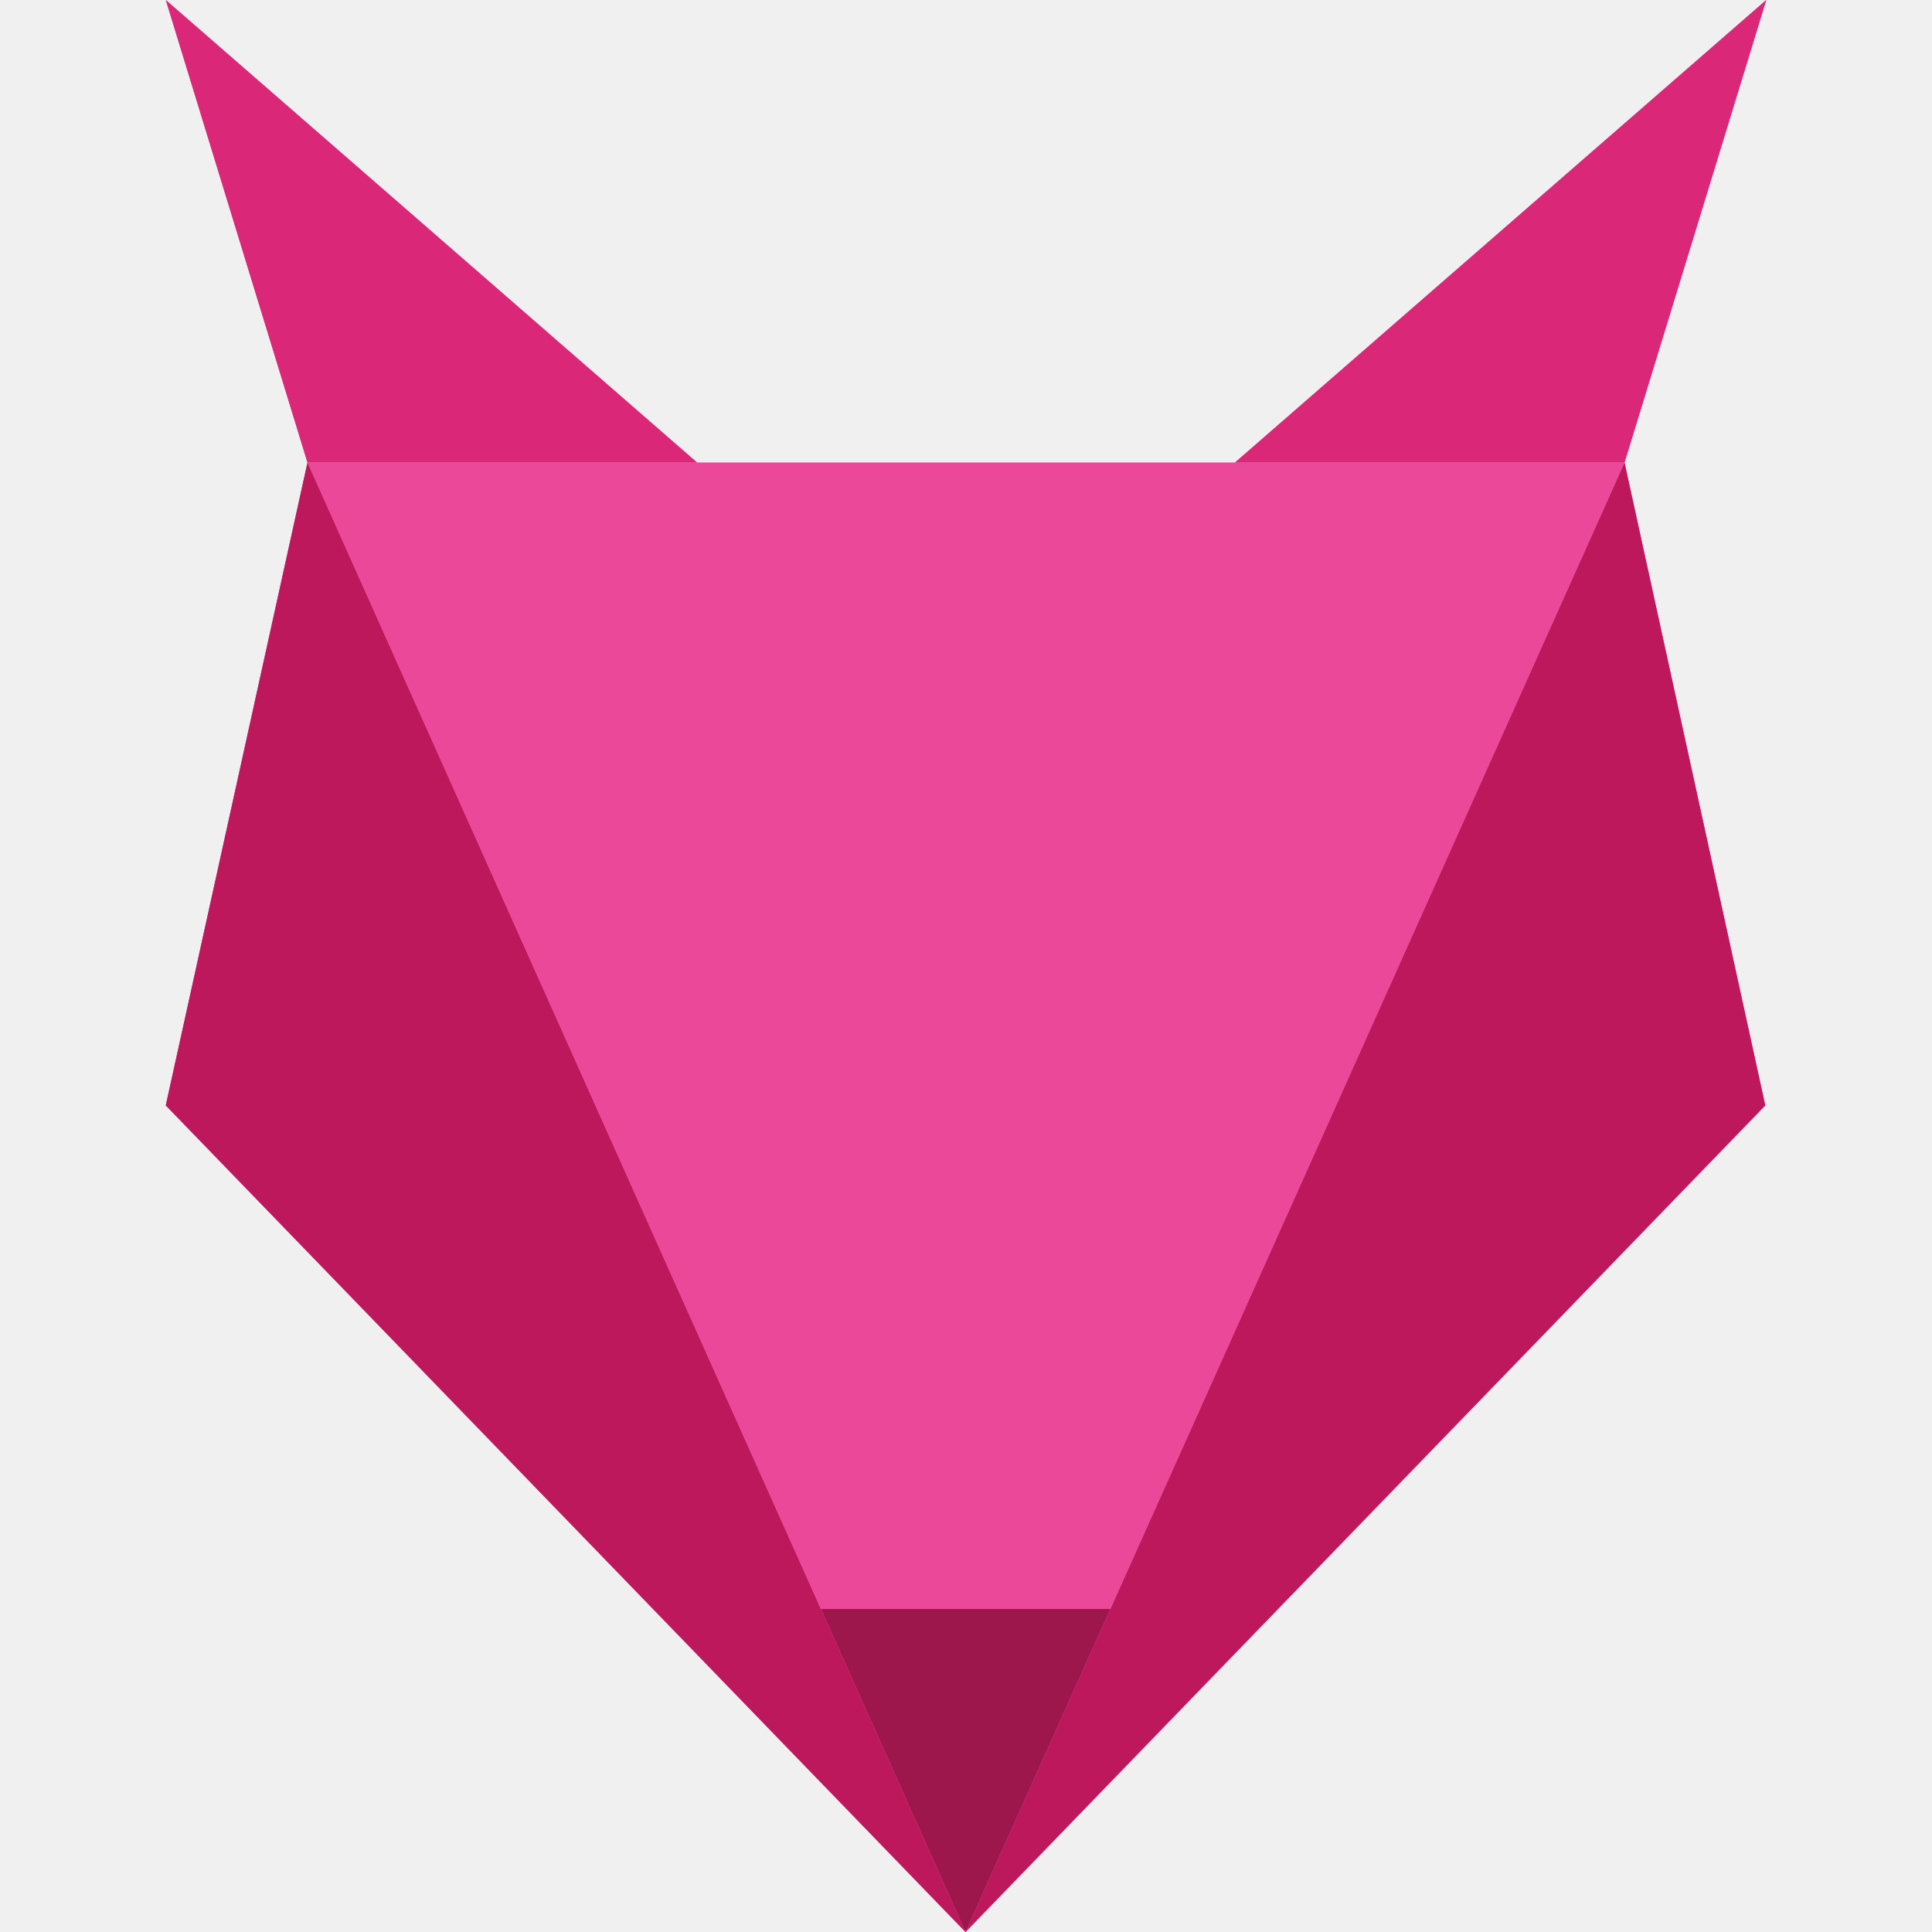
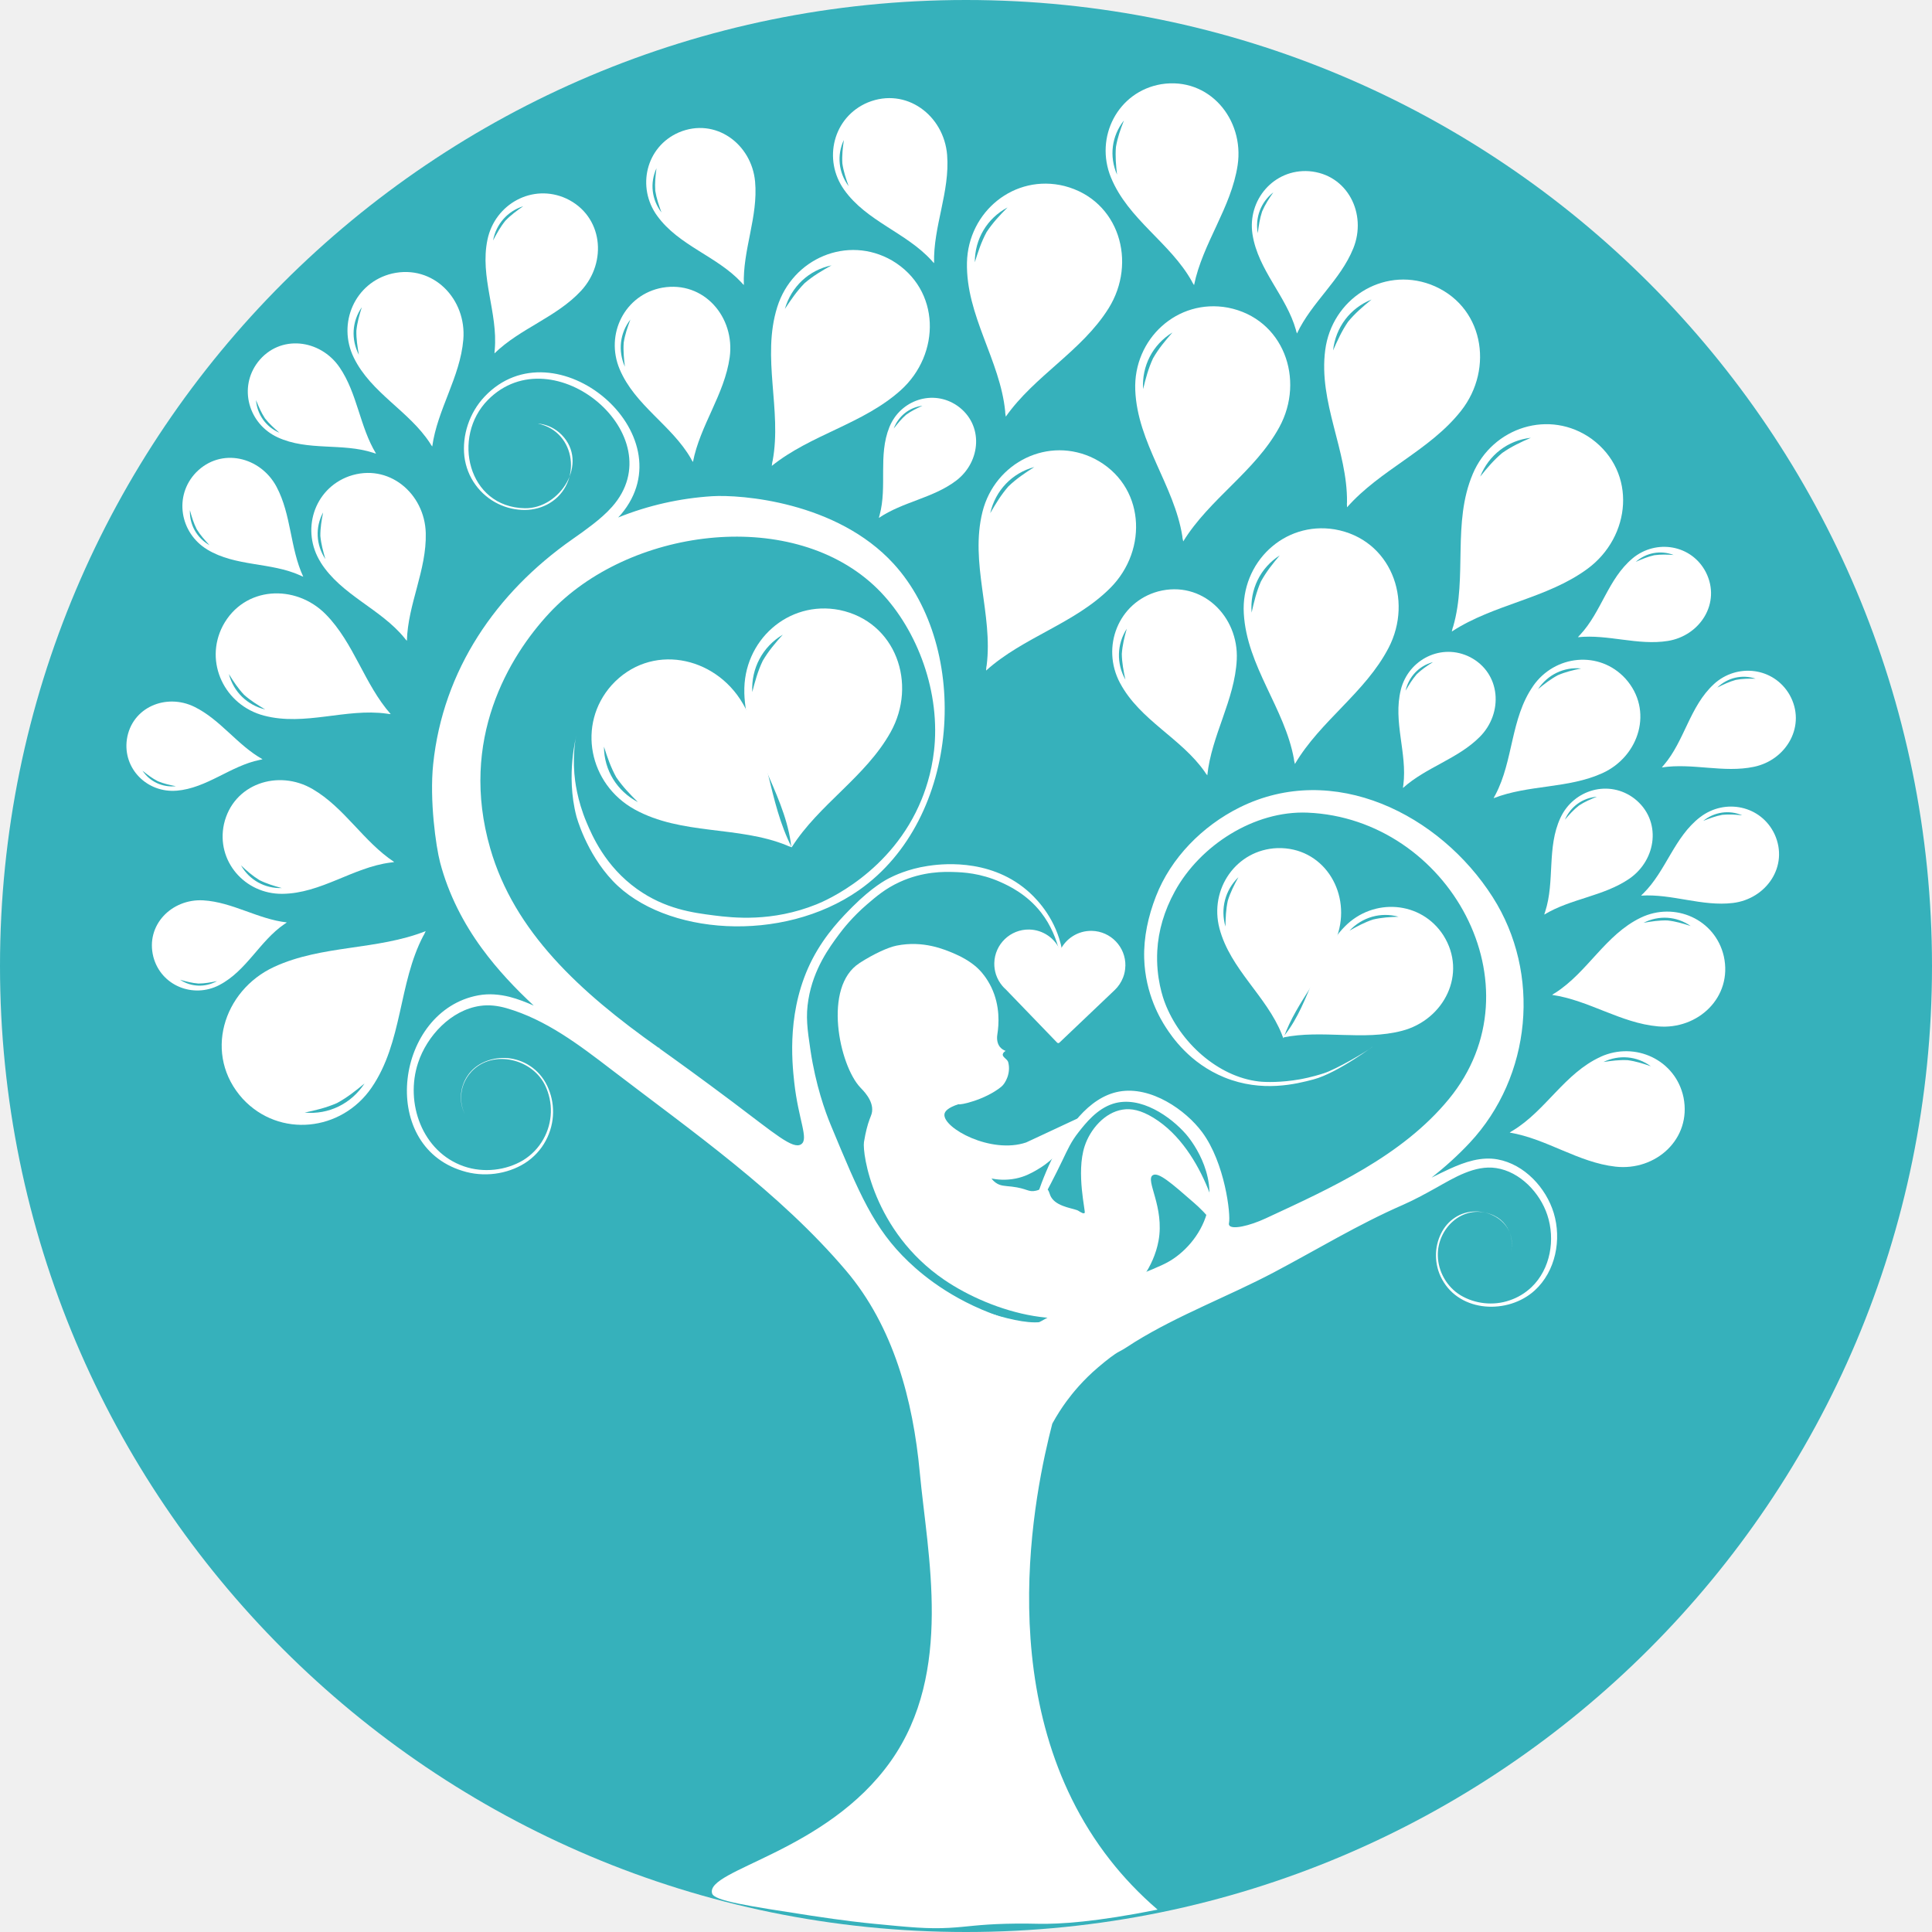
<svg xmlns="http://www.w3.org/2000/svg" width="48" height="48" viewBox="0 0 48 48" fill="none">
-   <path fill-rule="evenodd" clip-rule="evenodd" d="M4.118 27.464L7.639 11.491L23.988 48L4.118 27.464Z" fill="#EC4899" />
-   <path fill-rule="evenodd" clip-rule="evenodd" d="M43.858 27.464L40.361 11.491L23.988 48L43.858 27.464Z" fill="#EC4899" />
-   <path fill-rule="evenodd" clip-rule="evenodd" d="M7.639 11.491L4.119 0L17.318 11.491H7.639Z" fill="#EC4899" />
-   <path fill-rule="evenodd" clip-rule="evenodd" d="M40.361 11.491L43.882 0L30.683 11.491H40.361Z" fill="#EC4899" />
-   <path d="M23.988 48L7.639 11.491H24H40.361L23.988 48Z" fill="#EC4899" />
-   <path d="M27.588 39.974H20.394L23.988 48L27.588 39.974Z" fill="#9D174D" />
-   <path fill-rule="evenodd" clip-rule="evenodd" d="M4.118 27.464L7.639 11.491L23.988 48L4.118 27.464Z" fill="#BE185D" />
-   <path fill-rule="evenodd" clip-rule="evenodd" d="M43.858 27.464L40.361 11.491L23.988 48L43.858 27.464Z" fill="#BE185D" />
-   <path fill-rule="evenodd" clip-rule="evenodd" d="M7.639 11.491L4.119 0L17.318 11.491H7.639Z" fill="#DB2777" />
-   <path fill-rule="evenodd" clip-rule="evenodd" d="M40.361 11.491L43.882 0L30.683 11.491H40.361Z" fill="#DB2777" />
+   <g clip-path="url(#clip0_109_276)">
+     <circle cx="24" cy="24" r="24" fill="#36B1BB" />
+     <path d="M4.386 19.645C5.143 19.582 5.725 19.028 6.451 18.88C6.475 18.878 6.499 18.868 6.523 18.863C5.896 18.513 5.479 17.879 4.83 17.561C4.131 17.218 3.272 17.568 3.152 18.37C3.049 19.1 3.659 19.704 4.387 19.644L4.386 19.645ZM3.541 19.148C3.664 19.248 3.781 19.337 3.923 19.41C4.07 19.471 4.214 19.502 4.37 19.533C4.039 19.567 3.726 19.424 3.541 19.148H3.541Z" fill="white" />
+     <path d="M38.603 30.139C38.411 29.508 37.873 28.927 37.209 28.805C36.8 28.73 36.394 28.869 36.026 29.036C35.863 29.109 35.713 29.186 35.567 29.258C35.895 28.998 36.215 28.713 36.516 28.391C38.055 26.743 38.294 24.183 37.086 22.289C35.776 20.233 33.131 18.898 30.791 20.064C29.876 20.521 29.09 21.312 28.718 22.272C28.528 22.761 28.412 23.283 28.427 23.809C28.453 24.708 28.843 25.336 28.963 25.522C29.112 25.752 29.554 26.415 30.42 26.768C31.355 27.148 32.206 26.931 32.633 26.818C33.258 26.653 34.227 25.908 34.092 26.014C33.955 26.121 33.203 26.566 32.885 26.667C32.578 26.766 32.337 26.808 32.281 26.818C31.834 26.896 31.449 26.889 31.275 26.869C30.258 26.751 29.317 25.899 28.942 24.915C28.901 24.807 28.716 24.302 28.752 23.624C28.779 23.12 28.926 22.626 29.187 22.149C29.812 21.004 31.162 20.135 32.485 20.19C35.987 20.336 38.306 24.499 35.995 27.308C34.83 28.724 33.07 29.516 31.444 30.271C31.041 30.458 30.6 30.558 30.538 30.439C30.527 30.417 30.532 30.393 30.534 30.386C30.58 30.176 30.434 28.891 29.866 28.127C29.461 27.582 28.6 26.975 27.803 27.12C26.278 27.398 25.569 30.33 25.59 30.34C25.601 30.345 26.036 29.579 26.395 28.831C26.529 28.553 26.609 28.366 26.798 28.127C26.969 27.91 27.252 27.549 27.653 27.422C28.34 27.205 29.098 27.757 29.464 28.177C29.54 28.264 30.271 29.13 29.983 30.146C29.824 30.704 29.405 31.145 29.008 31.361C28.837 31.455 28.541 31.575 27.95 31.813C27.765 31.887 27.63 31.94 27.603 31.95C26.431 32.409 23.723 34.087 23.723 34.087L25.06 32.782C23.779 32.383 22.985 31.741 22.571 31.346C21.709 30.523 21.352 29.665 20.638 27.946C20.504 27.623 20.265 26.962 20.135 26.087C20.058 25.567 20.014 25.255 20.085 24.83C20.211 24.069 20.609 23.533 20.839 23.222C20.945 23.079 21.179 22.78 21.542 22.468C21.773 22.27 21.999 22.076 22.347 21.916C22.931 21.646 23.462 21.657 23.703 21.665C23.918 21.672 24.354 21.689 24.86 21.916C25.052 22.002 25.509 22.212 25.865 22.67C26.371 23.319 26.378 24.085 26.417 24.077C26.445 24.072 26.438 23.712 26.317 23.323C26.109 22.66 25.673 22.254 25.512 22.117C24.543 21.291 23.3 21.477 23.05 21.514C22.556 21.588 22.202 21.761 22.095 21.816C22.004 21.862 21.671 22.039 21.19 22.519C20.941 22.769 20.51 23.2 20.185 23.826C19.546 25.058 19.674 26.355 19.733 26.892C19.837 27.831 20.101 28.298 19.904 28.429C19.701 28.565 19.253 28.168 18.194 27.372C17.418 26.79 16.783 26.332 16.383 26.047C16.383 26.041 16.383 26.036 16.384 26.03H16.36C14.394 24.64 12.774 23.142 12.18 21.079C11.4 18.377 12.645 16.308 13.65 15.23C15.599 13.14 19.583 12.588 21.702 14.535C22.656 15.412 23.314 16.927 23.226 18.417C23.189 19.037 23.029 19.537 22.9 19.855C22.161 21.682 20.494 22.385 20.287 22.468C19.18 22.914 18.211 22.803 17.742 22.744C17.21 22.676 16.526 22.585 15.83 22.09C15.033 21.521 14.709 20.753 14.572 20.43C14.333 19.862 14.284 19.386 14.27 19.222C14.226 18.67 14.316 18.265 14.32 18.266C14.326 18.266 14.05 19.239 14.32 20.278C14.32 20.278 14.556 21.182 15.226 21.888C16.507 23.238 19.438 23.45 21.341 22.116C23.891 20.33 24.117 16.104 22.203 14.008C20.786 12.457 18.394 12.285 17.695 12.328C16.89 12.379 16.105 12.556 15.357 12.857C15.38 12.831 15.406 12.808 15.429 12.78C17.102 10.792 13.782 8.01 12.039 9.854C11.659 10.257 11.479 10.817 11.537 11.337C11.568 11.597 11.666 11.844 11.815 12.047C11.962 12.25 12.157 12.41 12.37 12.515C12.584 12.621 12.816 12.67 13.038 12.67C13.261 12.669 13.476 12.608 13.653 12.502C14.471 12.011 14.327 10.723 13.36 10.523C13.401 10.527 13.442 10.532 13.482 10.541C13.604 10.568 13.789 10.634 13.955 10.804C14.638 11.5 13.918 12.643 13.038 12.627C11.621 12.601 11.214 10.853 12.123 9.935C13.74 8.301 16.762 10.834 15.207 12.591C15.062 12.755 14.894 12.898 14.726 13.029C14.556 13.161 14.385 13.284 14.217 13.4C12.324 14.727 11.005 16.647 10.762 18.986C10.669 19.881 10.83 21.032 10.934 21.427C11.142 22.221 11.521 22.946 11.971 23.56C12.369 24.104 12.813 24.567 13.261 24.984C13.072 24.901 12.873 24.821 12.654 24.765C12.414 24.706 12.149 24.68 11.884 24.729C9.837 25.105 9.375 28.439 11.487 29.089C12.014 29.257 12.598 29.176 13.041 28.898C13.262 28.757 13.441 28.562 13.559 28.34C13.678 28.119 13.739 27.874 13.741 27.636C13.744 27.399 13.688 27.168 13.591 26.968C13.493 26.766 13.346 26.6 13.173 26.486C13.002 26.371 12.808 26.308 12.621 26.289C12.434 26.273 12.253 26.299 12.097 26.358C11.94 26.415 11.807 26.504 11.709 26.61C11.61 26.715 11.543 26.834 11.505 26.946C11.426 27.174 11.448 27.369 11.478 27.491C11.494 27.553 11.512 27.599 11.525 27.629C11.539 27.659 11.545 27.674 11.545 27.674C11.545 27.674 11.539 27.659 11.526 27.629C11.513 27.598 11.496 27.553 11.481 27.49C11.453 27.369 11.432 27.174 11.513 26.948C11.554 26.838 11.621 26.722 11.718 26.619C12.253 26.057 13.246 26.311 13.553 26.986C13.644 27.183 13.693 27.406 13.686 27.635C13.679 27.864 13.617 28.097 13.498 28.306C13.381 28.515 13.207 28.697 12.997 28.826C12.571 29.08 12.014 29.146 11.525 28.977C10.488 28.618 10.058 27.4 10.387 26.406C10.607 25.737 11.206 25.094 11.928 24.991C12.149 24.958 12.37 24.987 12.581 25.047C13.561 25.328 14.393 25.963 15.19 26.574C17.203 28.116 19.366 29.621 21.018 31.567C22.202 32.961 22.684 34.791 22.851 36.577C23.042 38.633 23.694 41.536 22.138 43.746C20.532 46.027 17.518 46.446 17.692 47.042C17.745 47.224 18.55 47.348 20.157 47.595C20.968 47.719 21.466 47.772 21.717 47.796C22.608 47.883 23.053 47.926 23.578 47.897C24.048 47.871 24.292 47.815 24.987 47.796C25.393 47.785 25.686 47.794 25.792 47.796C26.333 47.807 27.227 47.751 28.76 47.444C28.294 47.043 27.906 46.627 27.583 46.215C24.552 42.35 25.725 36.993 26.144 35.37C26.262 35.155 26.383 34.97 26.496 34.816C26.65 34.606 26.907 34.291 27.279 33.974C27.503 33.783 27.691 33.639 27.798 33.584C27.939 33.513 28.062 33.423 28.193 33.342C29.289 32.665 30.506 32.214 31.644 31.614C32.711 31.051 33.741 30.421 34.85 29.937C35.108 29.824 35.385 29.676 35.678 29.512C36.121 29.264 36.64 28.94 37.171 29.02C37.766 29.11 38.261 29.635 38.443 30.187C38.644 30.792 38.523 31.527 38.051 31.978C37.896 32.126 37.708 32.24 37.505 32.307C37.101 32.448 36.642 32.393 36.291 32.183C36.117 32.078 35.974 31.927 35.877 31.754C35.779 31.583 35.727 31.391 35.723 31.202C35.702 30.524 36.334 29.916 37.027 30.163C37.155 30.207 37.264 30.278 37.345 30.363C37.425 30.448 37.48 30.544 37.514 30.637C37.569 30.788 37.574 30.955 37.535 31.11C37.735 30.314 36.772 29.835 36.145 30.253C36.002 30.347 35.881 30.484 35.8 30.651C35.72 30.815 35.673 31.006 35.676 31.201C35.678 31.398 35.727 31.6 35.826 31.782C36.276 32.616 37.472 32.659 38.129 32.061C38.65 31.586 38.802 30.796 38.602 30.136L38.603 30.139Z" fill="white" />
+     <path d="M23.842 32.359C23.842 32.359 25.382 33 25.962 32.823C26.541 32.646 27.443 32.404 27.443 32.404L24.936 34.171L23.375 34.137L23.843 32.359H23.842Z" fill="white" />
+     <path d="M21.35 23.929C21.722 23.691 22.065 23.537 22.274 23.494C22.938 23.36 23.467 23.588 23.718 23.696C24.106 23.863 24.293 24.054 24.345 24.11C24.379 24.145 24.514 24.292 24.626 24.522C24.855 24.994 24.816 25.462 24.78 25.692C24.771 25.746 24.753 25.893 24.838 26.005C24.883 26.064 24.944 26.095 24.985 26.11C24.957 26.126 24.921 26.153 24.914 26.192C24.9 26.266 25.028 26.309 25.049 26.391C25.12 26.659 24.98 26.917 24.876 27.001C24.47 27.329 23.841 27.464 23.814 27.433C23.546 27.521 23.472 27.612 23.464 27.685C23.427 28.027 24.622 28.68 25.494 28.384C25.503 28.381 25.615 28.329 25.84 28.223C26.225 28.043 27.144 27.611 27.148 27.62C27.149 27.622 27.084 27.652 26.997 27.72C26.943 27.763 26.917 27.792 26.896 27.821C26.863 27.868 26.851 27.912 26.846 27.922C26.8 28.013 26.664 28.227 26.497 28.417C26.288 28.653 26.084 28.885 25.74 29.078C25.611 29.151 25.459 29.235 25.237 29.28C24.982 29.332 24.766 29.306 24.633 29.28C24.653 29.307 24.686 29.345 24.734 29.381C24.853 29.468 24.962 29.461 25.137 29.481C25.526 29.527 25.546 29.628 25.74 29.582C25.861 29.553 25.915 29.499 25.992 29.532C26.084 29.57 26.053 29.669 26.143 29.783C26.311 29.999 26.711 30.024 26.797 30.085C26.824 30.105 26.849 30.116 26.899 30.14C26.9 30.14 26.903 30.142 26.907 30.143C26.907 30.143 26.925 30.147 26.948 30.136C26.981 30.119 26.729 29.142 26.948 28.476C27.084 28.06 27.445 27.637 27.892 27.568C28.104 27.534 28.346 27.58 28.658 27.771C29.983 28.581 30.38 30.67 30.325 30.692C30.314 30.696 30.294 30.62 30.168 30.437C29.985 30.172 29.796 29.998 29.665 29.884C29.102 29.392 28.781 29.112 28.641 29.197C28.445 29.318 28.938 29.986 28.783 30.829C28.661 31.488 28.233 32.001 27.904 32.265C26.709 33.227 24.644 32.604 23.46 31.797C21.692 30.592 21.422 28.653 21.465 28.375C21.506 28.113 21.566 27.923 21.566 27.923C21.623 27.74 21.655 27.706 21.666 27.621C21.704 27.341 21.444 27.092 21.373 27.017C20.851 26.464 20.438 24.514 21.353 23.929H21.35Z" fill="white" />
+     <path d="M9.231 27.023C10.008 25.891 9.895 24.439 10.516 23.252C10.541 23.217 10.556 23.171 10.576 23.133C9.367 23.612 8.003 23.473 6.813 24.021C5.535 24.61 5.044 26.215 6.032 27.301C6.94 28.279 8.483 28.113 9.231 27.023V27.023ZM7.569 27.642C7.849 27.583 8.108 27.521 8.373 27.405C8.626 27.268 8.835 27.101 9.056 26.919C8.728 27.421 8.167 27.698 7.569 27.642V27.642Z" fill="white" />
+     <path d="M5.451 24.472C6.127 24.12 6.451 23.379 7.066 22.959C7.087 22.949 7.107 22.93 7.126 22.917C6.408 22.837 5.776 22.412 5.05 22.369C4.269 22.324 3.609 22.983 3.81 23.773C3.999 24.49 4.799 24.812 5.45 24.473L5.451 24.472ZM4.474 24.342C4.627 24.386 4.77 24.423 4.93 24.436C5.091 24.435 5.236 24.407 5.392 24.375C5.1 24.536 4.753 24.525 4.474 24.342V24.342Z" fill="white" />
+     <path d="M7.012 22.207C7.977 22.199 8.768 21.549 9.702 21.43C9.732 21.43 9.765 21.42 9.794 21.416C9.032 20.913 8.563 20.07 7.768 19.605C6.915 19.105 5.792 19.47 5.564 20.476C5.366 21.393 6.083 22.215 7.012 22.207V22.207ZM5.987 21.499C6.133 21.637 6.273 21.76 6.447 21.867C6.628 21.957 6.808 22.01 7.002 22.064C6.58 22.077 6.196 21.866 5.987 21.499H5.987Z" fill="white" />
+     <path d="M6.561 17.78C7.577 18.046 8.592 17.59 9.606 17.73C9.638 17.738 9.675 17.738 9.707 17.742C9.05 16.997 8.797 15.979 8.096 15.265C7.342 14.498 6.059 14.56 5.534 15.551C5.065 16.457 5.584 17.525 6.561 17.78V17.78ZM5.686 16.745C5.801 16.932 5.912 17.101 6.064 17.262C6.228 17.409 6.403 17.515 6.591 17.627C6.144 17.52 5.801 17.189 5.686 16.744V16.745Z" fill="white" />
+     <path d="M7.968 13.975C8.484 14.79 9.453 15.12 10.048 15.849C10.064 15.875 10.089 15.897 10.109 15.921C10.133 15.008 10.602 14.165 10.578 13.244C10.552 12.256 9.65 11.493 8.675 11.831C7.792 12.147 7.472 13.189 7.969 13.974L7.968 13.975ZM8.028 12.73C7.989 12.927 7.958 13.111 7.959 13.315C7.978 13.517 8.028 13.697 8.084 13.891C7.851 13.539 7.827 13.101 8.028 12.73Z" fill="white" />
+     <path d="M5.148 13.653C5.856 14.081 6.725 13.963 7.46 14.296C7.483 14.31 7.51 14.318 7.534 14.328C7.204 13.617 7.241 12.792 6.871 12.095C6.473 11.346 5.49 11.106 4.871 11.738C4.314 12.317 4.467 13.24 5.148 13.652V13.653ZM4.718 12.675C4.763 12.841 4.81 12.995 4.888 13.15C4.979 13.298 5.087 13.417 5.204 13.544C4.89 13.364 4.705 13.036 4.718 12.675Z" fill="white" />
+     <path d="M6.897 10.865C7.648 11.212 8.498 10.998 9.266 11.247C9.29 11.258 9.318 11.263 9.343 11.27C8.936 10.601 8.881 9.776 8.436 9.126C7.957 8.426 6.953 8.297 6.409 8.993C5.919 9.631 6.174 10.531 6.897 10.865ZM6.361 9.94C6.424 10.101 6.488 10.248 6.583 10.394C6.691 10.531 6.811 10.638 6.941 10.751C6.609 10.607 6.389 10.302 6.361 9.94Z" fill="white" />
+     <path d="M8.79 8.886C9.221 9.768 10.165 10.21 10.686 11.014C10.699 11.042 10.722 11.068 10.739 11.093C10.866 10.172 11.433 9.371 11.511 8.437C11.595 7.434 10.767 6.563 9.743 6.796C8.815 7.017 8.374 8.036 8.79 8.886V8.886ZM8.989 7.633C8.927 7.829 8.875 8.011 8.854 8.217C8.85 8.424 8.881 8.612 8.916 8.814C8.719 8.432 8.744 7.986 8.989 7.633Z" fill="white" />
+     <path d="M12.111 5.955C11.917 6.879 12.373 7.771 12.292 8.688C12.286 8.717 12.288 8.75 12.286 8.779C12.926 8.155 13.829 7.883 14.44 7.221C15.095 6.509 14.982 5.36 14.068 4.932C13.233 4.551 12.297 5.064 12.111 5.954V5.955ZM13.002 5.122C12.84 5.234 12.692 5.342 12.555 5.485C12.43 5.64 12.342 5.801 12.25 5.975C12.325 5.569 12.608 5.246 13.002 5.123L13.002 5.122Z" fill="white" />
+     <path d="M15.396 9.175C15.777 10.077 16.693 10.567 17.168 11.396C17.179 11.425 17.2 11.451 17.216 11.478C17.392 10.568 18 9.802 18.129 8.877C18.266 7.882 17.49 6.97 16.458 7.147C15.521 7.316 15.028 8.307 15.396 9.175V9.175ZM15.662 7.939C15.59 8.13 15.528 8.309 15.496 8.512C15.481 8.718 15.501 8.907 15.525 9.11C15.35 8.719 15.399 8.276 15.662 7.939V7.939Z" fill="white" />
+     <path d="M16.33 5.366C16.87 6.108 17.809 6.361 18.419 7.016C18.435 7.04 18.46 7.06 18.481 7.081C18.448 6.213 18.84 5.384 18.76 4.512C18.674 3.575 17.772 2.908 16.868 3.289C16.049 3.642 15.809 4.652 16.33 5.366ZM16.31 4.181C16.285 4.37 16.266 4.547 16.28 4.74C16.31 4.93 16.369 5.099 16.434 5.279C16.191 4.96 16.142 4.545 16.31 4.181V4.181Z" fill="white" />
+     <path d="M20.973 4.716C21.53 5.5 22.512 5.776 23.143 6.47C23.16 6.495 23.186 6.516 23.207 6.538C23.183 5.628 23.604 4.764 23.531 3.85C23.452 2.867 22.515 2.158 21.562 2.545C20.7 2.906 20.437 3.961 20.973 4.716H20.973ZM20.966 3.474C20.938 3.672 20.916 3.857 20.928 4.06C20.957 4.26 21.017 4.437 21.084 4.626C20.833 4.289 20.786 3.854 20.967 3.474L20.966 3.474Z" fill="white" />
+     <path d="M19.31 7.63C18.917 8.886 19.43 10.185 19.196 11.448C19.183 11.487 19.182 11.534 19.175 11.575C20.147 10.794 21.437 10.537 22.373 9.7C23.378 8.8 23.375 7.19 22.164 6.473C21.056 5.833 19.688 6.42 19.31 7.63V7.63ZM20.659 6.593C20.418 6.726 20.198 6.856 19.988 7.037C19.795 7.235 19.651 7.447 19.5 7.676C19.659 7.123 20.094 6.711 20.659 6.593Z" fill="white" />
+     <path d="M22.096 10.613C21.813 11.315 22.047 12.083 21.854 12.796C21.845 12.818 21.842 12.844 21.836 12.867C22.43 12.465 23.181 12.377 23.756 11.941C24.374 11.471 24.447 10.548 23.786 10.082C23.181 9.663 22.369 9.936 22.096 10.613V10.613ZM22.918 10.081C22.774 10.146 22.642 10.21 22.513 10.304C22.393 10.408 22.301 10.523 22.204 10.648C22.321 10.338 22.589 10.122 22.918 10.081Z" fill="white" />
+     <path d="M24.024 6.524C23.996 7.841 24.848 8.946 24.974 10.225C24.972 10.266 24.984 10.31 24.989 10.351C25.706 9.332 26.874 8.727 27.541 7.663C28.258 6.519 27.808 4.973 26.445 4.621C25.203 4.313 24.052 5.257 24.024 6.524ZM25.032 5.154C24.838 5.349 24.663 5.535 24.511 5.767C24.38 6.01 24.3 6.254 24.219 6.516C24.218 5.94 24.523 5.424 25.032 5.154V5.154Z" fill="white" />
+     <path d="M24.41 12.714C24.09 13.992 24.675 15.259 24.513 16.534C24.502 16.573 24.503 16.62 24.499 16.66C25.425 15.826 26.698 15.497 27.585 14.608C28.538 13.652 28.444 12.044 27.194 11.398C26.052 10.821 24.719 11.485 24.41 12.714V12.714ZM25.698 11.603C25.466 11.75 25.254 11.892 25.054 12.084C24.872 12.292 24.74 12.512 24.602 12.75C24.73 12.188 25.141 11.753 25.698 11.603Z" fill="white" />
+     <path d="M28.205 9.688C28.256 11.004 29.173 12.056 29.375 13.325C29.375 13.366 29.39 13.41 29.397 13.451C30.052 12.39 31.182 11.716 31.784 10.614C32.431 9.429 31.889 7.913 30.507 7.643C29.249 7.41 28.156 8.421 28.205 9.688H28.205ZM29.13 8.26C28.948 8.466 28.784 8.662 28.647 8.902C28.53 9.153 28.465 9.401 28.4 9.668C28.364 9.093 28.638 8.56 29.13 8.26Z" fill="white" />
+     <path d="M27.602 4.411C28.029 5.453 29.075 6.029 29.611 6.989C29.623 7.021 29.648 7.052 29.666 7.083C29.88 6.039 30.589 5.165 30.749 4.103C30.919 2.962 30.038 1.903 28.85 2.092C27.771 2.275 27.19 3.408 27.602 4.412V4.411ZM27.924 2.993C27.838 3.212 27.765 3.417 27.725 3.651C27.706 3.887 27.726 4.105 27.752 4.338C27.555 3.887 27.617 3.378 27.924 2.993V2.993Z" fill="white" />
+     <path d="M31.118 5.822C31.256 6.712 31.961 7.355 32.198 8.201C32.201 8.229 32.215 8.258 32.223 8.285C32.585 7.513 33.3 6.967 33.622 6.171C33.969 5.316 33.482 4.328 32.522 4.253C31.649 4.194 30.986 4.966 31.118 5.823V5.822ZM31.635 4.78C31.527 4.934 31.432 5.08 31.357 5.254C31.297 5.434 31.273 5.607 31.249 5.793C31.18 5.406 31.324 5.022 31.635 4.78Z" fill="white" />
+     <path d="M32.925 8.695C32.753 10 33.48 11.192 33.466 12.476C33.46 12.517 33.467 12.562 33.467 12.604C34.291 11.669 35.519 11.195 36.297 10.21C37.134 9.151 36.855 7.565 35.538 7.067C34.337 6.625 33.09 7.438 32.925 8.695V8.695ZM34.076 7.442C33.862 7.615 33.668 7.78 33.492 7.994C33.335 8.223 33.23 8.456 33.12 8.707C33.182 8.135 33.541 7.655 34.076 7.442Z" fill="white" />
+     <path d="M36.59 11.777C36.076 12.989 36.46 14.332 36.104 15.566C36.087 15.604 36.081 15.649 36.07 15.69C37.114 15.008 38.423 14.877 39.436 14.135C40.525 13.337 40.678 11.735 39.542 10.903C38.503 10.158 37.084 10.609 36.59 11.776V11.777ZM38.033 10.877C37.781 10.986 37.55 11.094 37.323 11.253C37.111 11.431 36.947 11.627 36.775 11.841C36.987 11.306 37.461 10.939 38.033 10.877Z" fill="white" />
+     <path d="M40.559 13.874C39.95 14.383 39.786 15.209 39.255 15.774C39.236 15.79 39.22 15.812 39.203 15.831C39.951 15.753 40.689 16.043 41.437 15.924C42.241 15.795 42.765 14.977 42.383 14.219C42.031 13.532 41.145 13.384 40.558 13.874L40.559 13.874ZM41.581 13.788C41.415 13.777 41.262 13.772 41.096 13.795C40.934 13.832 40.791 13.893 40.64 13.959C40.901 13.73 41.256 13.664 41.581 13.788V13.788Z" fill="white" />
+     <path d="M27.826 16.968C28.321 17.898 29.348 18.337 29.935 19.18C29.95 19.21 29.976 19.236 29.995 19.263C30.098 18.272 30.677 17.392 30.727 16.39C30.78 15.311 29.862 14.408 28.773 14.694C27.785 14.965 27.35 16.073 27.826 16.969V16.968ZM27.995 15.618C27.935 15.83 27.886 16.028 27.871 16.249C27.875 16.47 27.914 16.671 27.96 16.886C27.735 16.485 27.746 16.005 27.996 15.618H27.995Z" fill="white" />
+     <path d="M30.902 15.244C30.979 16.558 31.918 17.591 32.147 18.856C32.148 18.897 32.164 18.94 32.172 18.981C32.805 17.907 33.92 17.209 34.499 16.096C35.122 14.898 34.548 13.393 33.162 13.152C31.899 12.944 30.827 13.978 30.902 15.243L30.902 15.244ZM31.796 13.797C31.618 14.007 31.459 14.206 31.326 14.449C31.215 14.703 31.156 14.952 31.096 15.22C31.049 14.646 31.311 14.107 31.797 13.797H31.796Z" fill="white" />
+     <path d="M34.803 17.139C34.605 17.928 34.966 18.711 34.866 19.498C34.859 19.523 34.86 19.552 34.857 19.577C35.429 19.061 36.216 18.858 36.764 18.308C37.353 17.718 37.294 16.725 36.522 16.325C35.816 15.969 34.993 16.379 34.802 17.139H34.803ZM35.598 16.452C35.455 16.543 35.324 16.63 35.2 16.749C35.088 16.878 35.006 17.013 34.921 17.16C35 16.812 35.254 16.544 35.597 16.451L35.598 16.452Z" fill="white" />
+     <path d="M38.089 17.046C37.527 17.855 37.602 18.896 37.153 19.746C37.135 19.771 37.123 19.803 37.109 19.831C37.977 19.492 38.956 19.597 39.811 19.209C40.73 18.791 41.088 17.642 40.383 16.859C39.737 16.154 38.629 16.267 38.088 17.046H38.089ZM39.283 16.608C39.081 16.649 38.896 16.693 38.705 16.775C38.523 16.873 38.373 16.991 38.213 17.121C38.451 16.762 38.854 16.566 39.282 16.608H39.283Z" fill="white" />
+     <path d="M42.578 17C41.98 17.551 41.854 18.403 41.339 19.006C41.32 19.023 41.306 19.047 41.289 19.067C42.05 18.95 42.819 19.21 43.577 19.051C44.393 18.88 44.887 18.018 44.461 17.261C44.066 16.577 43.154 16.469 42.578 16.999V17ZM43.619 16.862C43.449 16.859 43.292 16.86 43.124 16.892C42.959 16.938 42.817 17.007 42.665 17.083C42.921 16.836 43.281 16.75 43.619 16.862V16.862Z" fill="white" />
+     <path d="M38.768 20.32C38.426 21.057 38.635 21.893 38.39 22.648C38.379 22.671 38.375 22.699 38.367 22.723C39.025 22.324 39.835 22.271 40.476 21.834C41.164 21.363 41.292 20.378 40.608 19.842C39.981 19.361 39.097 19.61 38.768 20.32V20.32ZM39.677 19.794C39.519 19.856 39.374 19.918 39.231 20.012C39.096 20.117 38.991 20.235 38.88 20.364C39.022 20.038 39.322 19.821 39.676 19.795L39.677 19.794Z" fill="white" />
+     <path d="M42.236 20.304C41.593 20.801 41.393 21.639 40.828 22.196C40.808 22.211 40.791 22.234 40.773 22.252C41.541 22.201 42.285 22.527 43.055 22.434C43.882 22.334 44.45 21.519 44.09 20.728C43.756 20.012 42.856 19.826 42.237 20.304H42.236ZM43.285 20.256C43.117 20.239 42.96 20.227 42.789 20.244C42.621 20.276 42.474 20.332 42.316 20.395C42.593 20.171 42.959 20.117 43.285 20.256V20.256Z" fill="white" />
+     <path d="M40.763 22.8C39.886 23.222 39.442 24.155 38.642 24.666C38.613 24.679 38.588 24.701 38.562 24.718C39.475 24.85 40.265 25.417 41.19 25.5C42.184 25.59 43.052 24.775 42.828 23.759C42.615 22.837 41.608 22.393 40.763 22.8V22.8ZM42.004 23.006C41.811 22.944 41.63 22.89 41.426 22.868C41.221 22.863 41.035 22.892 40.834 22.927C41.214 22.733 41.656 22.762 42.005 23.007L42.004 23.006Z" fill="white" />
+     <path d="M39.768 26.256C38.875 26.662 38.407 27.59 37.589 28.087C37.56 28.1 37.534 28.122 37.508 28.139C38.424 28.291 39.207 28.881 40.137 28.985C41.137 29.098 42.031 28.297 41.827 27.267C41.633 26.334 40.628 25.865 39.767 26.255L39.768 26.256ZM41.014 26.491C40.821 26.423 40.639 26.366 40.435 26.339C40.229 26.33 40.04 26.355 39.837 26.385C40.223 26.198 40.668 26.236 41.014 26.491Z" fill="white" />
+     <path d="M27.96 23.997C27.97 23.527 27.596 23.137 27.126 23.127C26.781 23.12 26.479 23.319 26.339 23.611C26.211 23.314 25.918 23.102 25.573 23.094C25.103 23.084 24.713 23.458 24.703 23.928C24.701 24.027 24.716 24.122 24.745 24.212C24.779 24.314 24.831 24.407 24.898 24.488C24.926 24.522 24.957 24.555 24.991 24.584L26.263 25.903C26.271 25.911 26.282 25.915 26.292 25.916C26.303 25.916 26.313 25.912 26.321 25.904L27.698 24.594C27.787 24.508 27.857 24.403 27.903 24.285C27.938 24.196 27.957 24.099 27.959 23.997H27.96Z" fill="white" />
+     <path d="M15.763 20.108C16.936 20.756 18.336 20.511 19.547 21.003C19.584 21.024 19.629 21.034 19.669 21.049C19.09 19.921 19.097 18.581 18.454 17.477C17.762 16.29 16.156 15.963 15.194 17.025C14.329 17.999 14.634 19.483 15.764 20.108H15.763ZM15.005 18.55C15.089 18.817 15.174 19.062 15.31 19.31C15.468 19.543 15.65 19.73 15.848 19.928C15.329 19.655 15.008 19.137 15.005 18.551V18.55Z" fill="white" />
+     <path d="M18.492 17.212C18.53 18.552 19.453 19.632 19.645 20.926C19.645 20.968 19.66 21.013 19.667 21.054C20.345 19.982 21.502 19.308 22.126 18.192C22.797 16.993 22.261 15.444 20.858 15.155C19.58 14.905 18.457 15.922 18.493 17.212L18.492 17.212ZM19.448 15.768C19.261 15.976 19.093 16.173 18.95 16.417C18.828 16.672 18.76 16.923 18.69 17.194C18.66 16.608 18.944 16.069 19.448 15.768H19.448Z" fill="white" />
+     <path d="M30.298 23.07C30.569 24.086 31.468 24.746 31.848 25.7C31.856 25.732 31.875 25.764 31.888 25.794C32.213 24.852 32.976 24.128 33.251 23.163C33.548 22.126 32.859 21.039 31.735 21.071C30.713 21.11 30.038 22.09 30.298 23.069V23.07ZM30.768 21.794C30.662 21.987 30.569 22.168 30.504 22.379C30.457 22.595 30.45 22.8 30.446 23.02C30.318 22.578 30.437 22.114 30.768 21.794Z" fill="white" />
+     <path d="M33.41 23.02C32.673 23.771 32.563 24.881 31.936 25.694C31.913 25.717 31.895 25.749 31.875 25.776C32.851 25.576 33.862 25.863 34.833 25.61C35.877 25.337 36.462 24.191 35.861 23.239C35.308 22.38 34.12 22.298 33.41 23.02V23.02ZM34.748 22.776C34.528 22.783 34.324 22.795 34.109 22.846C33.899 22.917 33.719 23.014 33.528 23.122C33.843 22.787 34.303 22.653 34.747 22.776H34.748Z" fill="white" />
+   </g>
+   <defs>
+     <clipPath id="clip0_109_276">
+       <rect width="48" height="48" fill="white" />
+     </clipPath>
+   </defs>
</svg>
